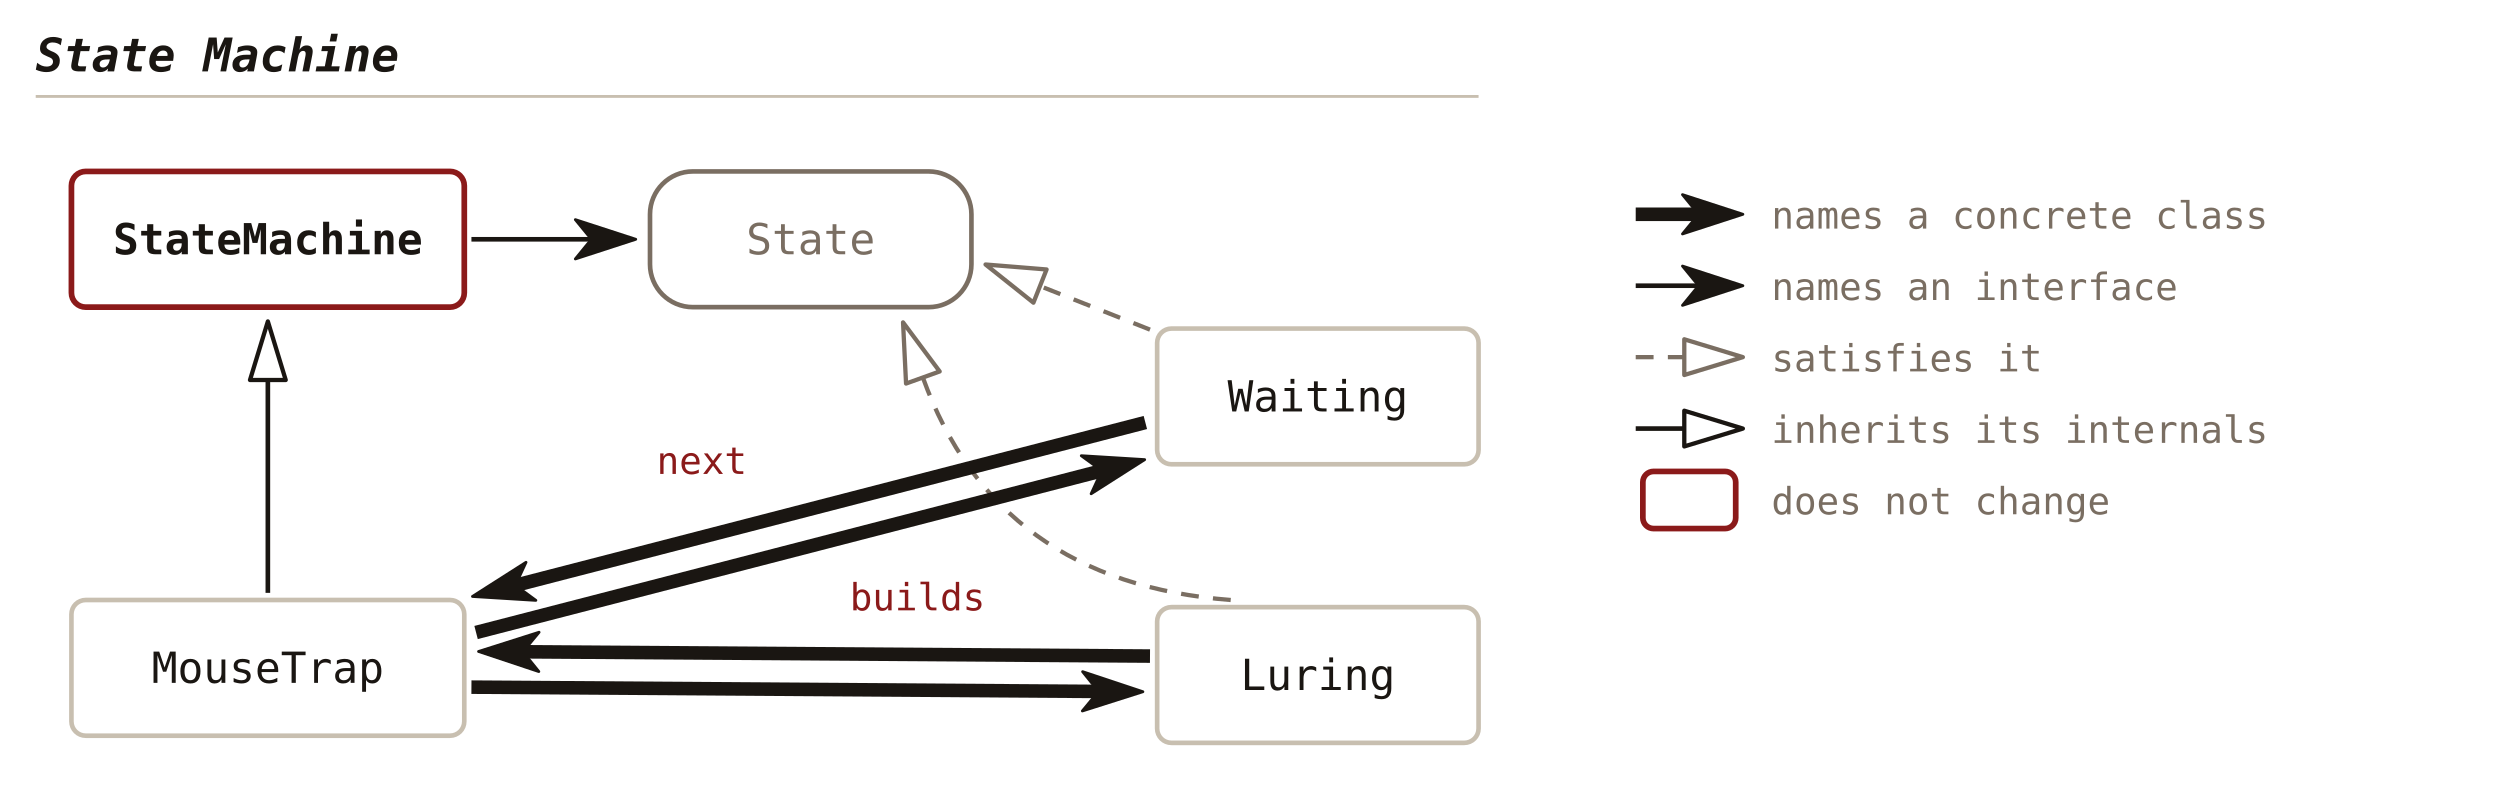
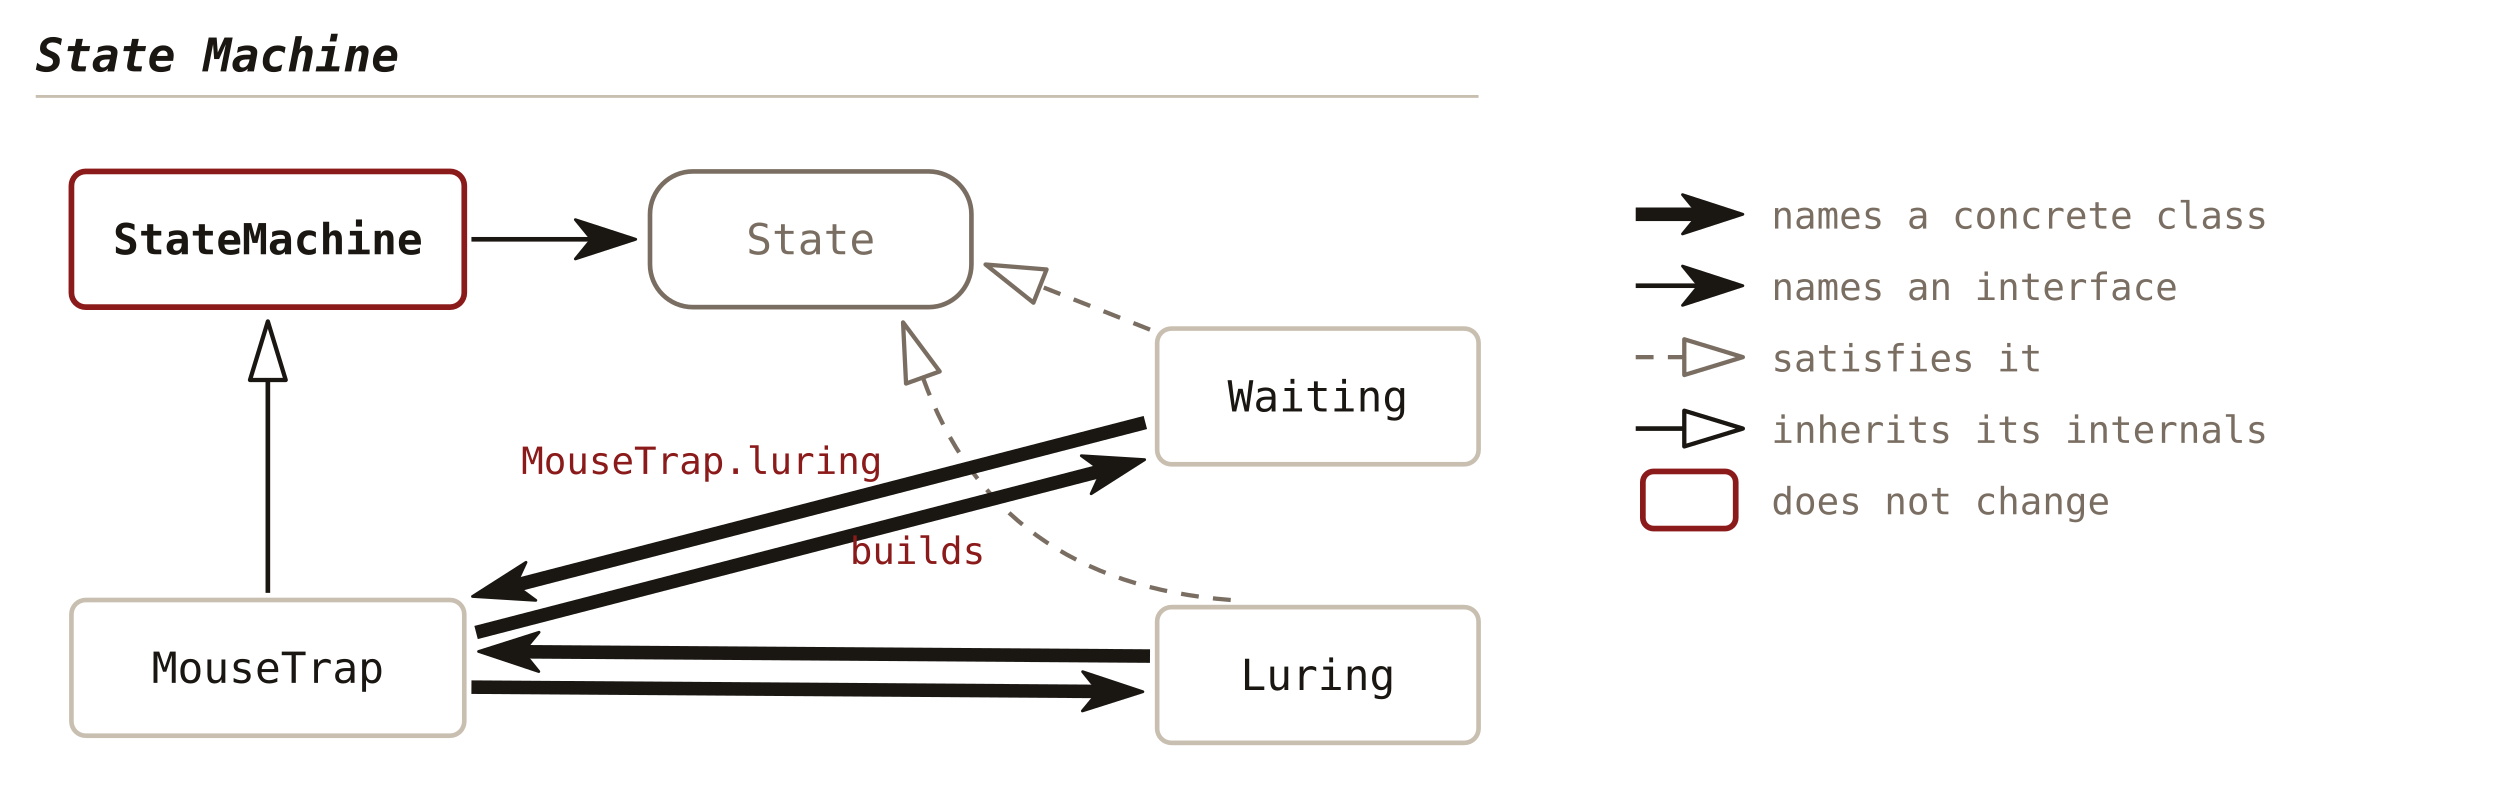
<svg xmlns="http://www.w3.org/2000/svg" viewBox="0 0 700 224" font-family="'JetBrains Mono', Consolas, monospace">
  <defs>
    <marker id="c31-solid" viewBox="0 0 18 12" refX="5" refY="6" markerWidth="18" markerHeight="12" orient="auto" markerUnits="userSpaceOnUse">
      <path d="M0.5,0.5 L17.4,6 L0.5,11.5 L5,6 Z" fill="#1a1612" stroke="#1a1612" stroke-width="0.8" stroke-linejoin="round" />
    </marker>
    <marker id="c31-hollow" viewBox="0 0 18 12" refX="1" refY="6" markerWidth="18" markerHeight="12" orient="auto" markerUnits="userSpaceOnUse">
      <path d="M1,1 L17.4,6 L1,11 Z" fill="none" stroke="#1a1612" stroke-width="1.2" stroke-linejoin="round" />
    </marker>
    <marker id="c31-hollow-muted" viewBox="0 0 18 12" refX="1" refY="6" markerWidth="18" markerHeight="12" orient="auto" markerUnits="userSpaceOnUse">
      <path d="M1,1 L17.4,6 L1,11 Z" fill="none" stroke="#7a6e62" stroke-width="1.2" stroke-linejoin="round" />
    </marker>
  </defs>
  <text x="10" y="20" font-size="13" font-weight="bold" font-style="italic" fill="#1a1612" text-anchor="start">State Machine</text>
  <line x1="10" y1="27" x2="414" y2="27" stroke="#c8bfb0" stroke-width="0.8" />
  <rect x="20" y="48" width="110" height="38" fill="none" stroke="#8b1a1a" stroke-width="1.6" rx="4" />
  <text x="75.0" y="71.2" font-size="12" font-weight="bold" fill="#1a1612" text-anchor="middle">StateMachine</text>
  <rect x="182" y="48" width="90" height="38" fill="none" stroke="#7a6e62" stroke-width="1.3" rx="12" />
  <text x="227.0" y="71.2" font-size="12" fill="#7a6e62" text-anchor="middle">State</text>
  <rect x="20" y="168" width="110" height="38" fill="none" stroke="#c8bfb0" stroke-width="1.3" rx="4" />
  <text x="75.0" y="191.2" font-size="12" fill="#1a1612" text-anchor="middle">MouseTrap</text>
  <rect x="324" y="92" width="90" height="38" fill="none" stroke="#c8bfb0" stroke-width="1.3" rx="4" />
  <text x="369.0" y="115.2" font-size="12" fill="#1a1612" text-anchor="middle">Waiting</text>
  <rect x="324" y="170" width="90" height="38" fill="none" stroke="#c8bfb0" stroke-width="1.3" rx="4" />
  <text x="369.0" y="193.2" font-size="12" fill="#1a1612" text-anchor="middle">Luring</text>
  <line x1="132.0" y1="67.0" x2="165.6" y2="67.0" stroke="#1a1612" stroke-width="1.3" marker-end="url(#c31-solid)" />
  <line x1="75.0" y1="166.0" x2="75.0" y2="106.4" stroke="#1a1612" stroke-width="1.3" marker-end="url(#c31-hollow)" />
  <line x1="322.0" y1="92.3" x2="291.2" y2="80.1" stroke="#7a6e62" stroke-width="1.2" stroke-dasharray="5,4" marker-end="url(#c31-hollow-muted)" />
  <path d="M344.6,168.0 Q279.0,163.0 258.4,105.7" fill="none" stroke="#7a6e62" stroke-width="1.2" stroke-dasharray="5,4" marker-end="url(#c31-hollow-muted)" />
  <line x1="320.7" y1="118.3" x2="144.3" y2="163.9" stroke="#1a1612" stroke-width="3.8" marker-end="url(#c31-solid)" />
-   <text x="196.5" y="132.7" font-size="10.5" fill="#8b1a1a" text-anchor="middle">next</text>
+   <text x="196.5" y="132.7" font-size="10.5" fill="#8b1a1a" text-anchor="middle">MouseTrap.luring</text>
  <line x1="133.3" y1="177.1" x2="308.5" y2="131.8" stroke="#1a1612" stroke-width="3.8" marker-end="url(#c31-solid)" />
-   <text x="256.9" y="170.9" font-size="10.5" fill="#8b1a1a" text-anchor="middle">builds</text>
+   <text x="256.9" y="157.9" font-size="10.5" fill="#8b1a1a" text-anchor="middle">builds</text>
  <line x1="322.0" y1="183.7" x2="146.4" y2="182.5" stroke="#1a1612" stroke-width="3.8" marker-end="url(#c31-solid)" />
  <line x1="132.0" y1="192.4" x2="307.6" y2="193.6" stroke="#1a1612" stroke-width="3.8" marker-end="url(#c31-solid)" />
  <line class="legend" x1="458" y1="60" x2="475.6" y2="60" stroke="#1a1612" stroke-width="3.8" marker-end="url(#c31-solid)" />
  <text x="496" y="64" font-size="10.5" fill="#7a6e62" text-anchor="start">names a concrete class</text>
  <line class="legend" x1="458" y1="80" x2="475.6" y2="80" stroke="#1a1612" stroke-width="1.3" marker-end="url(#c31-solid)" />
  <text x="496" y="84" font-size="10.5" fill="#7a6e62" text-anchor="start">names an interface</text>
  <line class="legend" x1="458" y1="100" x2="471.6" y2="100" stroke="#7a6e62" stroke-width="1.2" stroke-dasharray="5,4" marker-end="url(#c31-hollow-muted)" />
  <text x="496" y="104" font-size="10.5" fill="#7a6e62" text-anchor="start">satisfies it</text>
  <line class="legend" x1="458" y1="120" x2="471.6" y2="120" stroke="#1a1612" stroke-width="1.3" marker-end="url(#c31-hollow)" />
  <text x="496" y="124" font-size="10.5" fill="#7a6e62" text-anchor="start">inherits its internals</text>
  <rect x="460" y="132" width="26" height="16" fill="none" stroke="#8b1a1a" stroke-width="1.6" rx="3" />
  <text x="496" y="144" font-size="10.5" fill="#7a6e62" text-anchor="start">does not change</text>
</svg>
